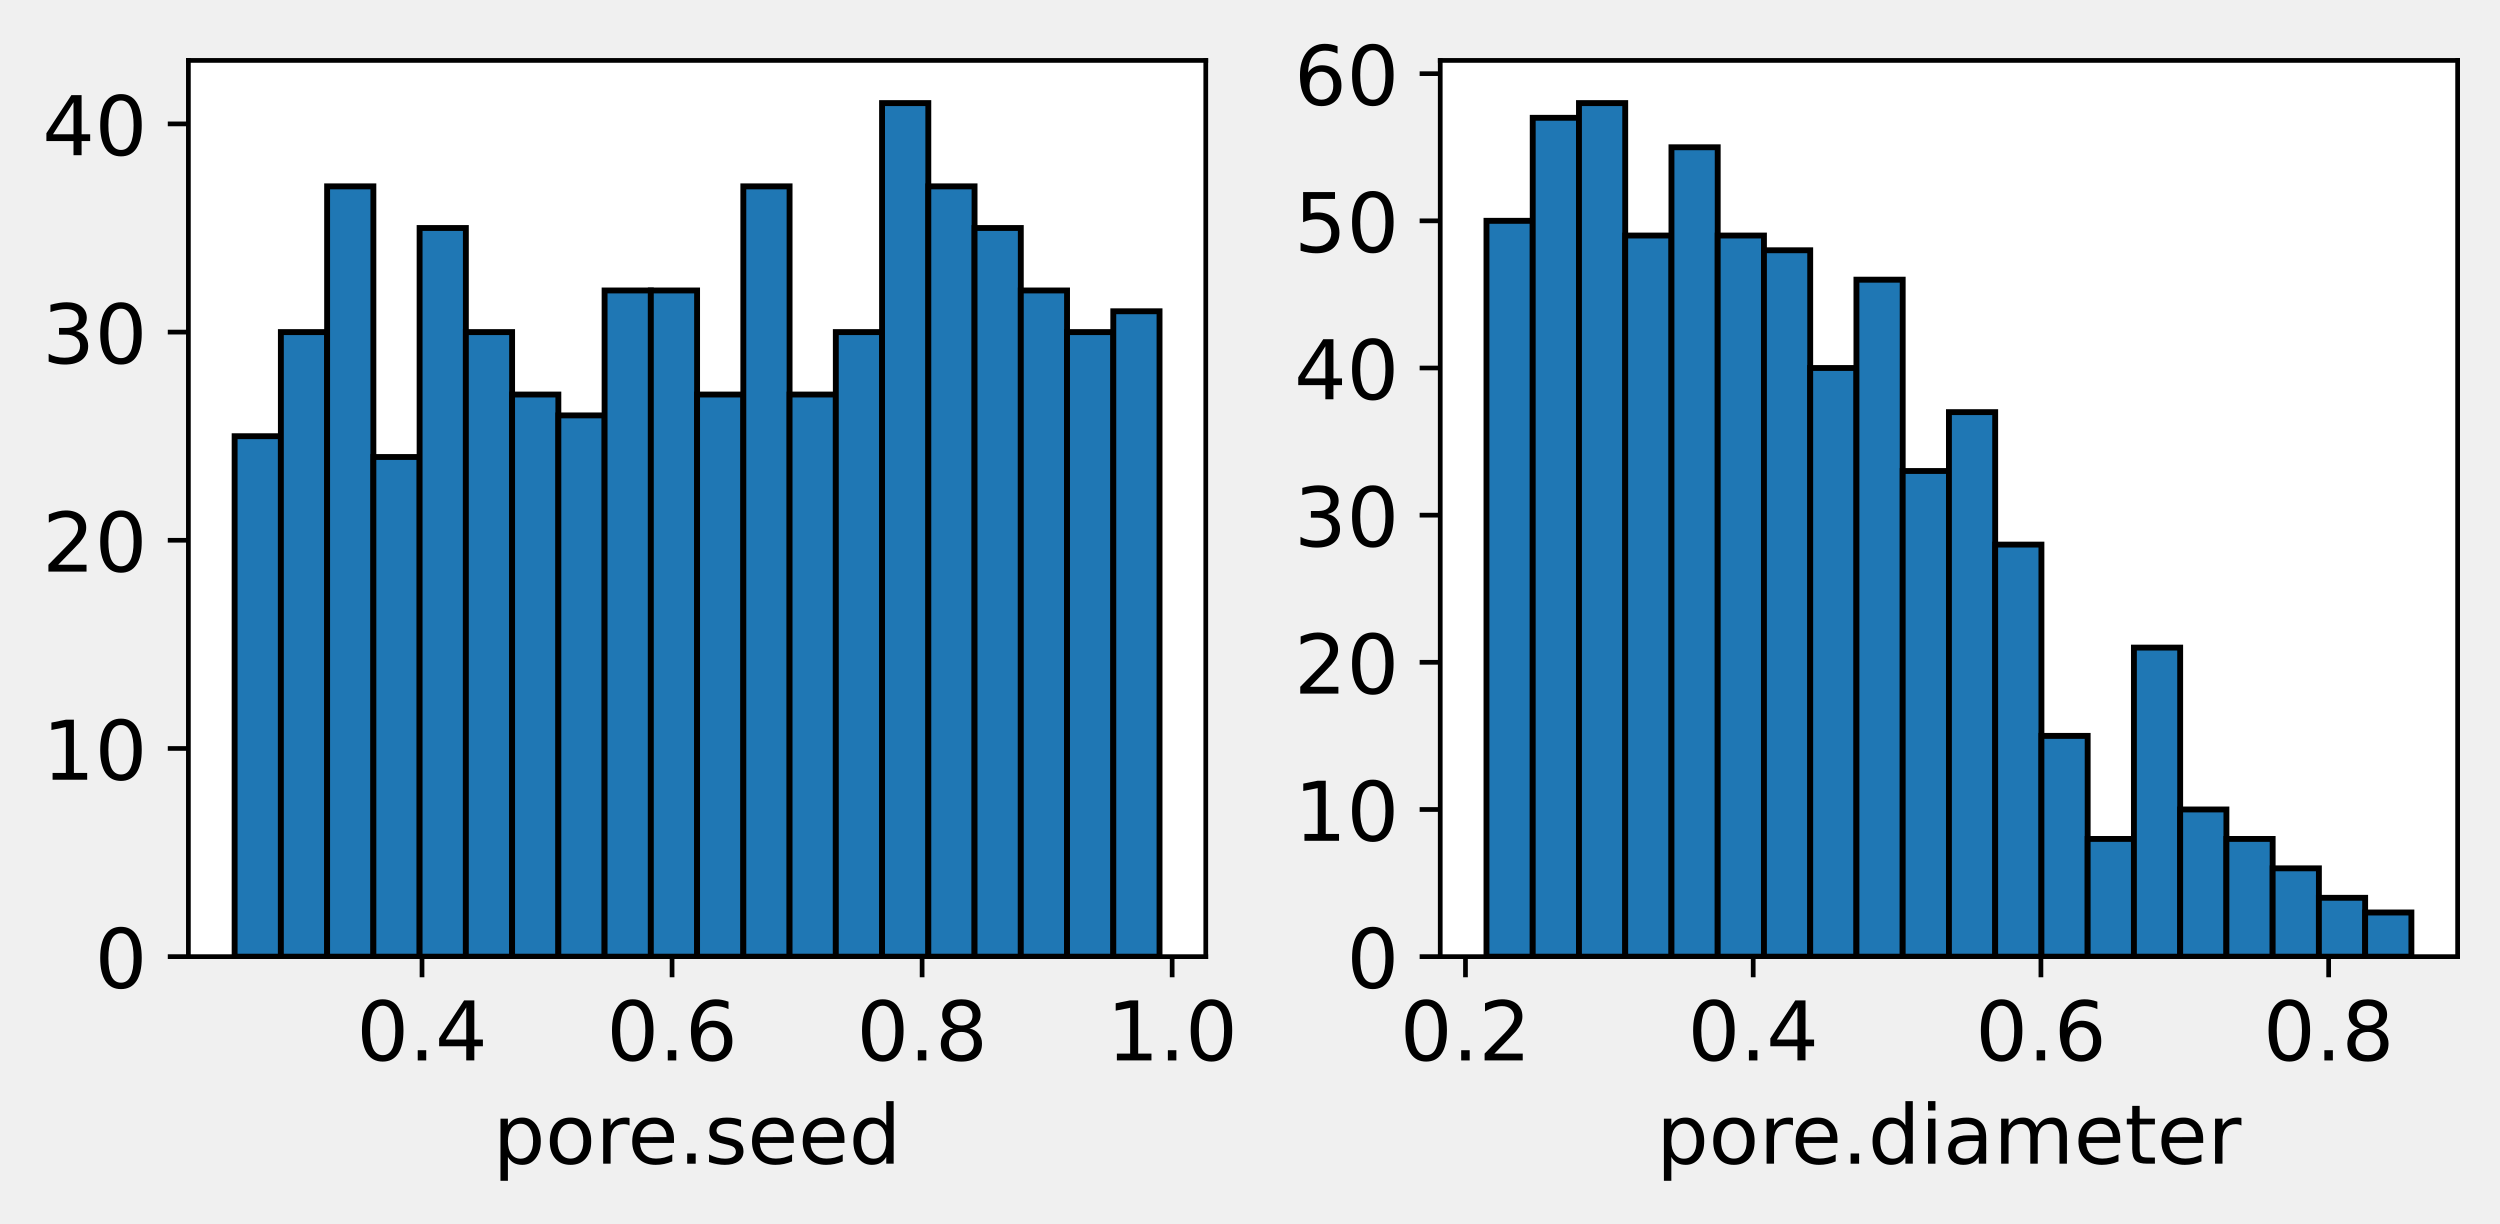
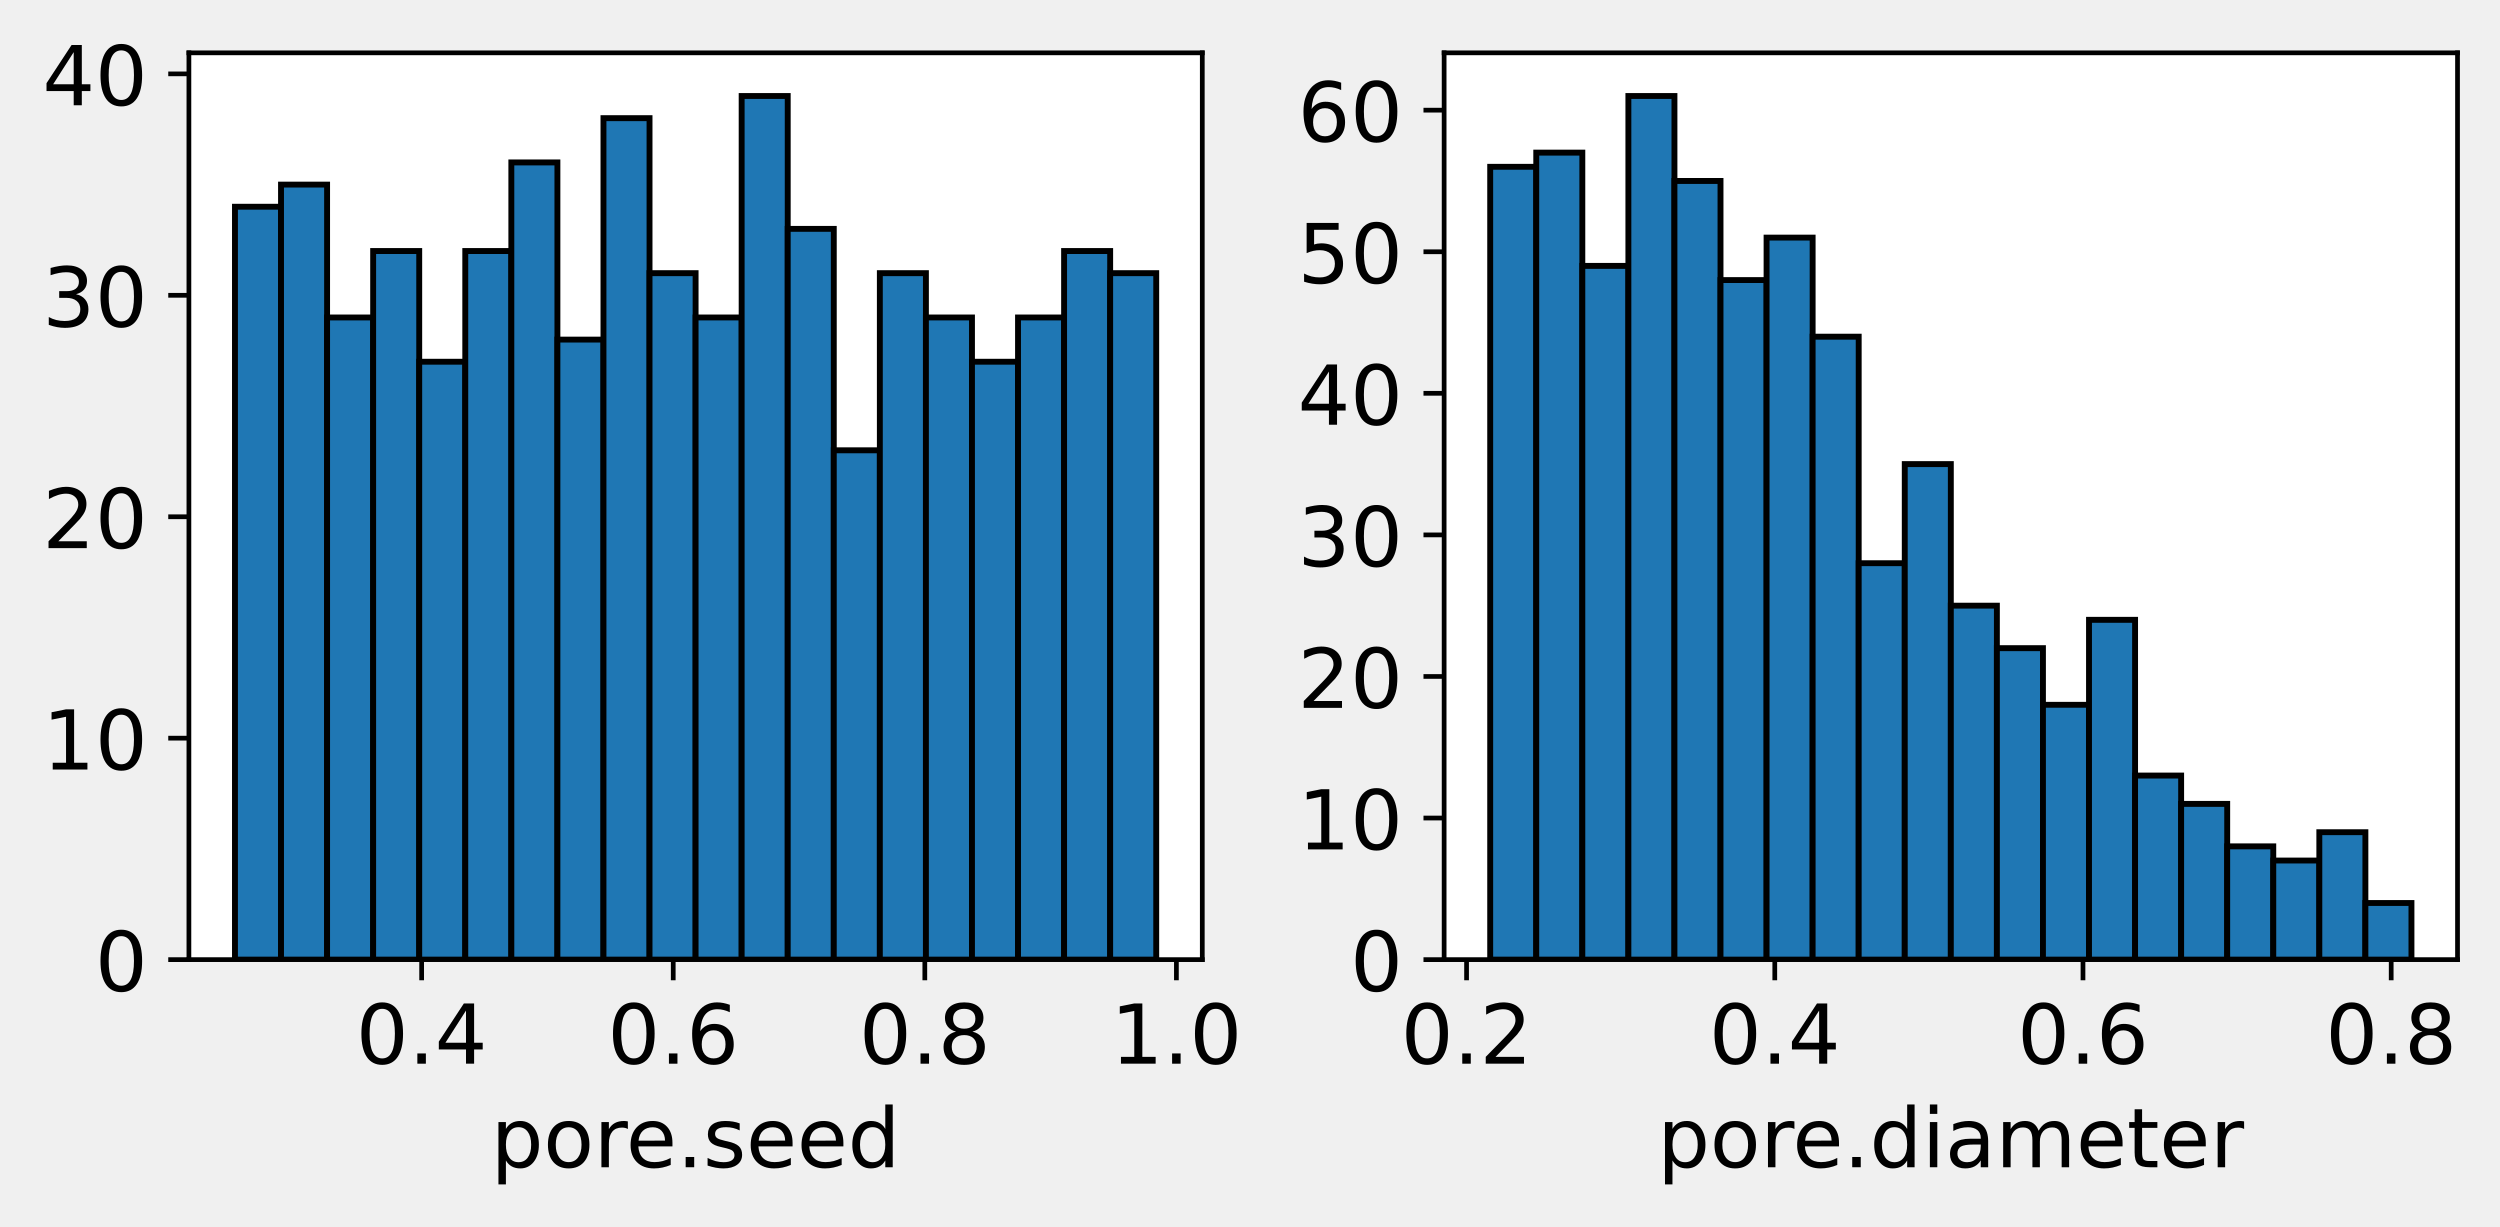
- <svg xmlns="http://www.w3.org/2000/svg" xmlns:xlink="http://www.w3.org/1999/xlink" width="424.865pt" height="207.877pt" viewBox="0 0 424.865 207.877" version="1.1">
+ <svg xmlns="http://www.w3.org/2000/svg" xmlns:xlink="http://www.w3.org/1999/xlink" width="423.7pt" height="207.936pt" viewBox="0 0 423.7 207.936" version="1.1">
  <defs>
    <style type="text/css">*{stroke-linejoin: round; stroke-linecap: butt}</style>
  </defs>
  <g id="figure_1">
    <g id="patch_1">
-       <path d="M 0 207.877  L 424.865 207.877  L 424.865 0  L 0 0  L 0 207.877  z " style="fill: none" />
+       <path d="M 0 207.936  L 423.7 207.936  L 423.7 0  L 0 0  L 0 207.936  z " style="fill: none" />
    </g>
    <g id="axes_1">
      <g id="patch_2">
-         <path d="M 32.015 162.578  L 204.917 162.578  L 204.917 10.268  L 32.015 10.268  z " style="fill: #ffffff" />
+         <path d="M 32.015 162.637  L 203.763 162.637  L 203.763 8.954  L 32.015 8.954  z " style="fill: #ffffff" />
      </g>
      <g id="patch_3">
-         <path d="M 39.874 162.578  L 47.733 162.578  L 47.733 74.129  L 39.874 74.129  z " clip-path="url(#p39e7db7e42)" style="fill: #1f77b4; stroke: #000000; stroke-linejoin: miter" />
+         <path d="M 39.822 162.637  L 47.628 162.637  L 47.628 35.037  L 39.822 35.037  z " clip-path="url(#paea915f25b)" style="fill: #1f77b4; stroke: #000000; stroke-linejoin: miter" />
      </g>
      <g id="patch_4">
-         <path d="M 47.733 162.578  L 55.593 162.578  L 55.593 56.439  L 47.733 56.439  z " clip-path="url(#p39e7db7e42)" style="fill: #1f77b4; stroke: #000000; stroke-linejoin: miter" />
+         <path d="M 47.628 162.637  L 55.435 162.637  L 55.435 31.284  L 47.628 31.284  z " clip-path="url(#paea915f25b)" style="fill: #1f77b4; stroke: #000000; stroke-linejoin: miter" />
      </g>
      <g id="patch_5">
-         <path d="M 55.593 162.578  L 63.452 162.578  L 63.452 31.673  L 55.593 31.673  z " clip-path="url(#p39e7db7e42)" style="fill: #1f77b4; stroke: #000000; stroke-linejoin: miter" />
+         <path d="M 55.435 162.637  L 63.242 162.637  L 63.242 53.801  L 55.435 53.801  z " clip-path="url(#paea915f25b)" style="fill: #1f77b4; stroke: #000000; stroke-linejoin: miter" />
      </g>
      <g id="patch_6">
-         <path d="M 63.452 162.578  L 71.311 162.578  L 71.311 77.667  L 63.452 77.667  z " clip-path="url(#p39e7db7e42)" style="fill: #1f77b4; stroke: #000000; stroke-linejoin: miter" />
+         <path d="M 63.242 162.637  L 71.049 162.637  L 71.049 42.543  L 63.242 42.543  z " clip-path="url(#paea915f25b)" style="fill: #1f77b4; stroke: #000000; stroke-linejoin: miter" />
      </g>
      <g id="patch_7">
-         <path d="M 71.311 162.578  L 79.17 162.578  L 79.17 38.749  L 71.311 38.749  z " clip-path="url(#p39e7db7e42)" style="fill: #1f77b4; stroke: #000000; stroke-linejoin: miter" />
+         <path d="M 71.049 162.637  L 78.855 162.637  L 78.855 61.307  L 71.049 61.307  z " clip-path="url(#paea915f25b)" style="fill: #1f77b4; stroke: #000000; stroke-linejoin: miter" />
      </g>
      <g id="patch_8">
-         <path d="M 79.17 162.578  L 87.029 162.578  L 87.029 56.439  L 79.17 56.439  z " clip-path="url(#p39e7db7e42)" style="fill: #1f77b4; stroke: #000000; stroke-linejoin: miter" />
+         <path d="M 78.855 162.637  L 86.662 162.637  L 86.662 42.543  L 78.855 42.543  z " clip-path="url(#paea915f25b)" style="fill: #1f77b4; stroke: #000000; stroke-linejoin: miter" />
      </g>
      <g id="patch_9">
-         <path d="M 87.029 162.578  L 94.889 162.578  L 94.889 67.053  L 87.029 67.053  z " clip-path="url(#p39e7db7e42)" style="fill: #1f77b4; stroke: #000000; stroke-linejoin: miter" />
+         <path d="M 86.662 162.637  L 94.469 162.637  L 94.469 27.531  L 86.662 27.531  z " clip-path="url(#paea915f25b)" style="fill: #1f77b4; stroke: #000000; stroke-linejoin: miter" />
      </g>
      <g id="patch_10">
-         <path d="M 94.889 162.578  L 102.748 162.578  L 102.748 70.591  L 94.889 70.591  z " clip-path="url(#p39e7db7e42)" style="fill: #1f77b4; stroke: #000000; stroke-linejoin: miter" />
+         <path d="M 94.469 162.637  L 102.276 162.637  L 102.276 57.554  L 94.469 57.554  z " clip-path="url(#paea915f25b)" style="fill: #1f77b4; stroke: #000000; stroke-linejoin: miter" />
      </g>
      <g id="patch_11">
-         <path d="M 102.748 162.578  L 110.607 162.578  L 110.607 49.363  L 102.748 49.363  z " clip-path="url(#p39e7db7e42)" style="fill: #1f77b4; stroke: #000000; stroke-linejoin: miter" />
+         <path d="M 102.276 162.637  L 110.082 162.637  L 110.082 20.025  L 102.276 20.025  z " clip-path="url(#paea915f25b)" style="fill: #1f77b4; stroke: #000000; stroke-linejoin: miter" />
      </g>
      <g id="patch_12">
-         <path d="M 110.607 162.578  L 118.466 162.578  L 118.466 49.363  L 110.607 49.363  z " clip-path="url(#p39e7db7e42)" style="fill: #1f77b4; stroke: #000000; stroke-linejoin: miter" />
+         <path d="M 110.082 162.637  L 117.889 162.637  L 117.889 46.295  L 110.082 46.295  z " clip-path="url(#paea915f25b)" style="fill: #1f77b4; stroke: #000000; stroke-linejoin: miter" />
      </g>
      <g id="patch_13">
-         <path d="M 118.466 162.578  L 126.325 162.578  L 126.325 67.053  L 118.466 67.053  z " clip-path="url(#p39e7db7e42)" style="fill: #1f77b4; stroke: #000000; stroke-linejoin: miter" />
+         <path d="M 117.889 162.637  L 125.696 162.637  L 125.696 53.801  L 117.889 53.801  z " clip-path="url(#paea915f25b)" style="fill: #1f77b4; stroke: #000000; stroke-linejoin: miter" />
      </g>
      <g id="patch_14">
-         <path d="M 126.325 162.578  L 134.185 162.578  L 134.185 31.673  L 126.325 31.673  z " clip-path="url(#p39e7db7e42)" style="fill: #1f77b4; stroke: #000000; stroke-linejoin: miter" />
+         <path d="M 125.696 162.637  L 133.503 162.637  L 133.503 16.272  L 125.696 16.272  z " clip-path="url(#paea915f25b)" style="fill: #1f77b4; stroke: #000000; stroke-linejoin: miter" />
      </g>
      <g id="patch_15">
-         <path d="M 134.185 162.578  L 142.044 162.578  L 142.044 67.053  L 134.185 67.053  z " clip-path="url(#p39e7db7e42)" style="fill: #1f77b4; stroke: #000000; stroke-linejoin: miter" />
+         <path d="M 133.503 162.637  L 141.309 162.637  L 141.309 38.79  L 133.503 38.79  z " clip-path="url(#paea915f25b)" style="fill: #1f77b4; stroke: #000000; stroke-linejoin: miter" />
      </g>
      <g id="patch_16">
-         <path d="M 142.044 162.578  L 149.903 162.578  L 149.903 56.439  L 142.044 56.439  z " clip-path="url(#p39e7db7e42)" style="fill: #1f77b4; stroke: #000000; stroke-linejoin: miter" />
+         <path d="M 141.309 162.637  L 149.116 162.637  L 149.116 76.319  L 141.309 76.319  z " clip-path="url(#paea915f25b)" style="fill: #1f77b4; stroke: #000000; stroke-linejoin: miter" />
      </g>
      <g id="patch_17">
-         <path d="M 149.903 162.578  L 157.762 162.578  L 157.762 17.521  L 149.903 17.521  z " clip-path="url(#p39e7db7e42)" style="fill: #1f77b4; stroke: #000000; stroke-linejoin: miter" />
+         <path d="M 149.116 162.637  L 156.923 162.637  L 156.923 46.295  L 149.116 46.295  z " clip-path="url(#paea915f25b)" style="fill: #1f77b4; stroke: #000000; stroke-linejoin: miter" />
      </g>
      <g id="patch_18">
-         <path d="M 157.762 162.578  L 165.621 162.578  L 165.621 31.673  L 157.762 31.673  z " clip-path="url(#p39e7db7e42)" style="fill: #1f77b4; stroke: #000000; stroke-linejoin: miter" />
+         <path d="M 156.923 162.637  L 164.73 162.637  L 164.73 53.801  L 156.923 53.801  z " clip-path="url(#paea915f25b)" style="fill: #1f77b4; stroke: #000000; stroke-linejoin: miter" />
      </g>
      <g id="patch_19">
-         <path d="M 165.621 162.578  L 173.481 162.578  L 173.481 38.749  L 165.621 38.749  z " clip-path="url(#p39e7db7e42)" style="fill: #1f77b4; stroke: #000000; stroke-linejoin: miter" />
+         <path d="M 164.73 162.637  L 172.536 162.637  L 172.536 61.307  L 164.73 61.307  z " clip-path="url(#paea915f25b)" style="fill: #1f77b4; stroke: #000000; stroke-linejoin: miter" />
      </g>
      <g id="patch_20">
-         <path d="M 173.481 162.578  L 181.34 162.578  L 181.34 49.363  L 173.481 49.363  z " clip-path="url(#p39e7db7e42)" style="fill: #1f77b4; stroke: #000000; stroke-linejoin: miter" />
+         <path d="M 172.536 162.637  L 180.343 162.637  L 180.343 53.801  L 172.536 53.801  z " clip-path="url(#paea915f25b)" style="fill: #1f77b4; stroke: #000000; stroke-linejoin: miter" />
      </g>
      <g id="patch_21">
-         <path d="M 181.34 162.578  L 189.199 162.578  L 189.199 56.439  L 181.34 56.439  z " clip-path="url(#p39e7db7e42)" style="fill: #1f77b4; stroke: #000000; stroke-linejoin: miter" />
+         <path d="M 180.343 162.637  L 188.15 162.637  L 188.15 42.543  L 180.343 42.543  z " clip-path="url(#paea915f25b)" style="fill: #1f77b4; stroke: #000000; stroke-linejoin: miter" />
      </g>
      <g id="patch_22">
-         <path d="M 189.199 162.578  L 197.058 162.578  L 197.058 52.901  L 189.199 52.901  z " clip-path="url(#p39e7db7e42)" style="fill: #1f77b4; stroke: #000000; stroke-linejoin: miter" />
+         <path d="M 188.15 162.637  L 195.957 162.637  L 195.957 46.295  L 188.15 46.295  z " clip-path="url(#paea915f25b)" style="fill: #1f77b4; stroke: #000000; stroke-linejoin: miter" />
      </g>
      <g id="matplotlib.axis_1">
        <g id="xtick_1">
          <g id="line2d_1">
            <defs>
-               <path id="m36275839a1" d="M 0 0  L 0 3.5  " style="stroke: #000000; stroke-width: 0.8" />
+               <path id="m0a6b8009d8" d="M 0 0  L 0 3.5  " style="stroke: #000000; stroke-width: 0.8" />
            </defs>
            <g>
-               <use xlink:href="#m36275839a1" x="71.72" y="162.578" style="stroke: #000000; stroke-width: 0.8" />
+               <use xlink:href="#m0a6b8009d8" x="71.461" y="162.637" style="stroke: #000000; stroke-width: 0.8" />
            </g>
          </g>
          <g id="text_1">
-             <g transform="translate(60.58792 180.2159)scale(0.14 -0.14)">
+             <g transform="translate(60.32904 180.2747)scale(0.14 -0.14)">
              <defs>
                <path id="DejaVuSans-30" d="M 2034 4250  Q 1547 4250 1301 3770  Q 1056 3291 1056 2328  Q 1056 1369 1301 889  Q 1547 409 2034 409  Q 2525 409 2770 889  Q 3016 1369 3016 2328  Q 3016 3291 2770 3770  Q 2525 4250 2034 4250  z M 2034 4750  Q 2819 4750 3233 4129  Q 3647 3509 3647 2328  Q 3647 1150 3233 529  Q 2819 -91 2034 -91  Q 1250 -91 836 529  Q 422 1150 422 2328  Q 422 3509 836 4129  Q 1250 4750 2034 4750  z " transform="scale(0.015625)" />
                <path id="DejaVuSans-2e" d="M 684 794  L 1344 794  L 1344 0  L 684 0  L 684 794  z " transform="scale(0.015625)" />
                <path id="DejaVuSans-34" d="M 2419 4116  L 825 1625  L 2419 1625  L 2419 4116  z M 2253 4666  L 3047 4666  L 3047 1625  L 3713 1625  L 3713 1100  L 3047 1100  L 3047 0  L 2419 0  L 2419 1100  L 313 1100  L 313 1709  L 2253 4666  z " transform="scale(0.015625)" />
              </defs>
              <use xlink:href="#DejaVuSans-30" />
              <use xlink:href="#DejaVuSans-2e" x="63.623" />
              <use xlink:href="#DejaVuSans-34" x="95.41" />
            </g>
          </g>
        </g>
        <g id="xtick_2">
          <g id="line2d_2">
            <g>
-               <use xlink:href="#m36275839a1" x="114.214" y="162.578" style="stroke: #000000; stroke-width: 0.8" />
+               <use xlink:href="#m0a6b8009d8" x="114.1" y="162.637" style="stroke: #000000; stroke-width: 0.8" />
            </g>
          </g>
          <g id="text_2">
-             <g transform="translate(103.0822 180.2159)scale(0.14 -0.14)">
+             <g transform="translate(102.9675 180.2747)scale(0.14 -0.14)">
              <defs>
                <path id="DejaVuSans-36" d="M 2113 2584  Q 1688 2584 1439 2293  Q 1191 2003 1191 1497  Q 1191 994 1439 701  Q 1688 409 2113 409  Q 2538 409 2786 701  Q 3034 994 3034 1497  Q 3034 2003 2786 2293  Q 2538 2584 2113 2584  z M 3366 4563  L 3366 3988  Q 3128 4100 2886 4159  Q 2644 4219 2406 4219  Q 1781 4219 1451 3797  Q 1122 3375 1075 2522  Q 1259 2794 1537 2939  Q 1816 3084 2150 3084  Q 2853 3084 3261 2657  Q 3669 2231 3669 1497  Q 3669 778 3244 343  Q 2819 -91 2113 -91  Q 1303 -91 875 529  Q 447 1150 447 2328  Q 447 3434 972 4092  Q 1497 4750 2381 4750  Q 2619 4750 2861 4703  Q 3103 4656 3366 4563  z " transform="scale(0.015625)" />
              </defs>
              <use xlink:href="#DejaVuSans-30" />
              <use xlink:href="#DejaVuSans-2e" x="63.623" />
              <use xlink:href="#DejaVuSans-36" x="95.41" />
            </g>
          </g>
        </g>
        <g id="xtick_3">
          <g id="line2d_3">
            <g>
-               <use xlink:href="#m36275839a1" x="156.709" y="162.578" style="stroke: #000000; stroke-width: 0.8" />
+               <use xlink:href="#m0a6b8009d8" x="156.738" y="162.637" style="stroke: #000000; stroke-width: 0.8" />
            </g>
          </g>
          <g id="text_3">
-             <g transform="translate(145.5764 180.2159)scale(0.14 -0.14)">
+             <g transform="translate(145.606 180.2747)scale(0.14 -0.14)">
              <defs>
                <path id="DejaVuSans-38" d="M 2034 2216  Q 1584 2216 1326 1975  Q 1069 1734 1069 1313  Q 1069 891 1326 650  Q 1584 409 2034 409  Q 2484 409 2743 651  Q 3003 894 3003 1313  Q 3003 1734 2745 1975  Q 2488 2216 2034 2216  z M 1403 2484  Q 997 2584 770 2862  Q 544 3141 544 3541  Q 544 4100 942 4425  Q 1341 4750 2034 4750  Q 2731 4750 3128 4425  Q 3525 4100 3525 3541  Q 3525 3141 3298 2862  Q 3072 2584 2669 2484  Q 3125 2378 3379 2068  Q 3634 1759 3634 1313  Q 3634 634 3220 271  Q 2806 -91 2034 -91  Q 1263 -91 848 271  Q 434 634 434 1313  Q 434 1759 690 2068  Q 947 2378 1403 2484  z M 1172 3481  Q 1172 3119 1398 2916  Q 1625 2713 2034 2713  Q 2441 2713 2670 2916  Q 2900 3119 2900 3481  Q 2900 3844 2670 4047  Q 2441 4250 2034 4250  Q 1625 4250 1398 4047  Q 1172 3844 1172 3481  z " transform="scale(0.015625)" />
              </defs>
              <use xlink:href="#DejaVuSans-30" />
              <use xlink:href="#DejaVuSans-2e" x="63.623" />
              <use xlink:href="#DejaVuSans-38" x="95.41" />
            </g>
          </g>
        </g>
        <g id="xtick_4">
          <g id="line2d_4">
            <g>
-               <use xlink:href="#m36275839a1" x="199.203" y="162.578" style="stroke: #000000; stroke-width: 0.8" />
+               <use xlink:href="#m0a6b8009d8" x="199.377" y="162.637" style="stroke: #000000; stroke-width: 0.8" />
            </g>
          </g>
          <g id="text_4">
-             <g transform="translate(188.0707 180.2159)scale(0.14 -0.14)">
+             <g transform="translate(188.2445 180.2747)scale(0.14 -0.14)">
              <defs>
                <path id="DejaVuSans-31" d="M 794 531  L 1825 531  L 1825 4091  L 703 3866  L 703 4441  L 1819 4666  L 2450 4666  L 2450 531  L 3481 531  L 3481 0  L 794 0  L 794 531  z " transform="scale(0.015625)" />
              </defs>
              <use xlink:href="#DejaVuSans-31" />
              <use xlink:href="#DejaVuSans-2e" x="63.623" />
              <use xlink:href="#DejaVuSans-30" x="95.41" />
            </g>
          </g>
        </g>
        <g id="text_5">
-           <g transform="translate(83.78225 197.7653)scale(0.14 -0.14)">
+           <g transform="translate(83.20533 197.8241)scale(0.14 -0.14)">
            <defs>
              <path id="DejaVuSans-70" d="M 1159 525  L 1159 -1331  L 581 -1331  L 581 3500  L 1159 3500  L 1159 2969  Q 1341 3281 1617 3432  Q 1894 3584 2278 3584  Q 2916 3584 3314 3078  Q 3713 2572 3713 1747  Q 3713 922 3314 415  Q 2916 -91 2278 -91  Q 1894 -91 1617 61  Q 1341 213 1159 525  z M 3116 1747  Q 3116 2381 2855 2742  Q 2594 3103 2138 3103  Q 1681 3103 1420 2742  Q 1159 2381 1159 1747  Q 1159 1113 1420 752  Q 1681 391 2138 391  Q 2594 391 2855 752  Q 3116 1113 3116 1747  z " transform="scale(0.015625)" />
              <path id="DejaVuSans-6f" d="M 1959 3097  Q 1497 3097 1228 2736  Q 959 2375 959 1747  Q 959 1119 1226 758  Q 1494 397 1959 397  Q 2419 397 2687 759  Q 2956 1122 2956 1747  Q 2956 2369 2687 2733  Q 2419 3097 1959 3097  z M 1959 3584  Q 2709 3584 3137 3096  Q 3566 2609 3566 1747  Q 3566 888 3137 398  Q 2709 -91 1959 -91  Q 1206 -91 779 398  Q 353 888 353 1747  Q 353 2609 779 3096  Q 1206 3584 1959 3584  z " transform="scale(0.015625)" />
              <path id="DejaVuSans-72" d="M 2631 2963  Q 2534 3019 2420 3045  Q 2306 3072 2169 3072  Q 1681 3072 1420 2755  Q 1159 2438 1159 1844  L 1159 0  L 581 0  L 581 3500  L 1159 3500  L 1159 2956  Q 1341 3275 1631 3429  Q 1922 3584 2338 3584  Q 2397 3584 2469 3576  Q 2541 3569 2628 3553  L 2631 2963  z " transform="scale(0.015625)" />
              <path id="DejaVuSans-65" d="M 3597 1894  L 3597 1613  L 953 1613  Q 991 1019 1311 708  Q 1631 397 2203 397  Q 2534 397 2845 478  Q 3156 559 3463 722  L 3463 178  Q 3153 47 2828 -22  Q 2503 -91 2169 -91  Q 1331 -91 842 396  Q 353 884 353 1716  Q 353 2575 817 3079  Q 1281 3584 2069 3584  Q 2775 3584 3186 3129  Q 3597 2675 3597 1894  z M 3022 2063  Q 3016 2534 2758 2815  Q 2500 3097 2075 3097  Q 1594 3097 1305 2825  Q 1016 2553 972 2059  L 3022 2063  z " transform="scale(0.015625)" />
              <path id="DejaVuSans-73" d="M 2834 3397  L 2834 2853  Q 2591 2978 2328 3040  Q 2066 3103 1784 3103  Q 1356 3103 1142 2972  Q 928 2841 928 2578  Q 928 2378 1081 2264  Q 1234 2150 1697 2047  L 1894 2003  Q 2506 1872 2764 1633  Q 3022 1394 3022 966  Q 3022 478 2636 193  Q 2250 -91 1575 -91  Q 1294 -91 989 -36  Q 684 19 347 128  L 347 722  Q 666 556 975 473  Q 1284 391 1588 391  Q 1994 391 2212 530  Q 2431 669 2431 922  Q 2431 1156 2273 1281  Q 2116 1406 1581 1522  L 1381 1569  Q 847 1681 609 1914  Q 372 2147 372 2553  Q 372 3047 722 3315  Q 1072 3584 1716 3584  Q 2034 3584 2315 3537  Q 2597 3491 2834 3397  z " transform="scale(0.015625)" />
              <path id="DejaVuSans-64" d="M 2906 2969  L 2906 4863  L 3481 4863  L 3481 0  L 2906 0  L 2906 525  Q 2725 213 2448 61  Q 2172 -91 1784 -91  Q 1150 -91 751 415  Q 353 922 353 1747  Q 353 2572 751 3078  Q 1150 3584 1784 3584  Q 2172 3584 2448 3432  Q 2725 3281 2906 2969  z M 947 1747  Q 947 1113 1208 752  Q 1469 391 1925 391  Q 2381 391 2643 752  Q 2906 1113 2906 1747  Q 2906 2381 2643 2742  Q 2381 3103 1925 3103  Q 1469 3103 1208 2742  Q 947 2381 947 1747  z " transform="scale(0.015625)" />
            </defs>
            <use xlink:href="#DejaVuSans-70" />
            <use xlink:href="#DejaVuSans-6f" x="63.477" />
            <use xlink:href="#DejaVuSans-72" x="124.658" />
            <use xlink:href="#DejaVuSans-65" x="163.521" />
            <use xlink:href="#DejaVuSans-2e" x="225.045" />
            <use xlink:href="#DejaVuSans-73" x="256.832" />
            <use xlink:href="#DejaVuSans-65" x="308.932" />
            <use xlink:href="#DejaVuSans-65" x="370.455" />
            <use xlink:href="#DejaVuSans-64" x="431.979" />
          </g>
        </g>
      </g>
      <g id="matplotlib.axis_2">
        <g id="ytick_1">
          <g id="line2d_5">
            <defs>
-               <path id="m8b5b62251b" d="M 0 0  L -3.5 0  " style="stroke: #000000; stroke-width: 0.8" />
+               <path id="mf5a3cba9e7" d="M 0 0  L -3.5 0  " style="stroke: #000000; stroke-width: 0.8" />
            </defs>
            <g>
-               <use xlink:href="#m8b5b62251b" x="32.015" y="162.578" style="stroke: #000000; stroke-width: 0.8" />
+               <use xlink:href="#mf5a3cba9e7" x="32.015" y="162.637" style="stroke: #000000; stroke-width: 0.8" />
            </g>
          </g>
          <g id="text_6">
-             <g transform="translate(16.1075 167.897)scale(0.14 -0.14)">
+             <g transform="translate(16.1075 167.9558)scale(0.14 -0.14)">
              <use xlink:href="#DejaVuSans-30" />
            </g>
          </g>
        </g>
        <g id="ytick_2">
          <g id="line2d_6">
            <g>
-               <use xlink:href="#m8b5b62251b" x="32.015" y="127.198" style="stroke: #000000; stroke-width: 0.8" />
+               <use xlink:href="#mf5a3cba9e7" x="32.015" y="125.107" style="stroke: #000000; stroke-width: 0.8" />
            </g>
          </g>
          <g id="text_7">
-             <g transform="translate(7.2 132.5172)scale(0.14 -0.14)">
+             <g transform="translate(7.2 130.4263)scale(0.14 -0.14)">
              <use xlink:href="#DejaVuSans-31" />
              <use xlink:href="#DejaVuSans-30" x="63.623" />
            </g>
          </g>
        </g>
        <g id="ytick_3">
          <g id="line2d_7">
            <g>
-               <use xlink:href="#m8b5b62251b" x="32.015" y="91.818" style="stroke: #000000; stroke-width: 0.8" />
+               <use xlink:href="#mf5a3cba9e7" x="32.015" y="87.578" style="stroke: #000000; stroke-width: 0.8" />
            </g>
          </g>
          <g id="text_8">
-             <g transform="translate(7.2 97.13737)scale(0.14 -0.14)">
+             <g transform="translate(7.2 92.89681)scale(0.14 -0.14)">
              <defs>
                <path id="DejaVuSans-32" d="M 1228 531  L 3431 531  L 3431 0  L 469 0  L 469 531  Q 828 903 1448 1529  Q 2069 2156 2228 2338  Q 2531 2678 2651 2914  Q 2772 3150 2772 3378  Q 2772 3750 2511 3984  Q 2250 4219 1831 4219  Q 1534 4219 1204 4116  Q 875 4013 500 3803  L 500 4441  Q 881 4594 1212 4672  Q 1544 4750 1819 4750  Q 2544 4750 2975 4387  Q 3406 4025 3406 3419  Q 3406 3131 3298 2873  Q 3191 2616 2906 2266  Q 2828 2175 2409 1742  Q 1991 1309 1228 531  z " transform="scale(0.015625)" />
              </defs>
              <use xlink:href="#DejaVuSans-32" />
              <use xlink:href="#DejaVuSans-30" x="63.623" />
            </g>
          </g>
        </g>
        <g id="ytick_4">
          <g id="line2d_8">
            <g>
-               <use xlink:href="#m8b5b62251b" x="32.015" y="56.439" style="stroke: #000000; stroke-width: 0.8" />
+               <use xlink:href="#mf5a3cba9e7" x="32.015" y="50.048" style="stroke: #000000; stroke-width: 0.8" />
            </g>
          </g>
          <g id="text_9">
-             <g transform="translate(7.2 61.75757)scale(0.14 -0.14)">
+             <g transform="translate(7.2 55.36731)scale(0.14 -0.14)">
              <defs>
                <path id="DejaVuSans-33" d="M 2597 2516  Q 3050 2419 3304 2112  Q 3559 1806 3559 1356  Q 3559 666 3084 287  Q 2609 -91 1734 -91  Q 1441 -91 1130 -33  Q 819 25 488 141  L 488 750  Q 750 597 1062 519  Q 1375 441 1716 441  Q 2309 441 2620 675  Q 2931 909 2931 1356  Q 2931 1769 2642 2001  Q 2353 2234 1838 2234  L 1294 2234  L 1294 2753  L 1863 2753  Q 2328 2753 2575 2939  Q 2822 3125 2822 3475  Q 2822 3834 2567 4026  Q 2313 4219 1838 4219  Q 1578 4219 1281 4162  Q 984 4106 628 3988  L 628 4550  Q 988 4650 1302 4700  Q 1616 4750 1894 4750  Q 2613 4750 3031 4423  Q 3450 4097 3450 3541  Q 3450 3153 3228 2886  Q 3006 2619 2597 2516  z " transform="scale(0.015625)" />
              </defs>
              <use xlink:href="#DejaVuSans-33" />
              <use xlink:href="#DejaVuSans-30" x="63.623" />
            </g>
          </g>
        </g>
        <g id="ytick_5">
          <g id="line2d_9">
            <g>
-               <use xlink:href="#m8b5b62251b" x="32.015" y="21.059" style="stroke: #000000; stroke-width: 0.8" />
+               <use xlink:href="#mf5a3cba9e7" x="32.015" y="12.519" style="stroke: #000000; stroke-width: 0.8" />
            </g>
          </g>
          <g id="text_10">
-             <g transform="translate(7.2 26.37777)scale(0.14 -0.14)">
+             <g transform="translate(7.2 17.83781)scale(0.14 -0.14)">
              <use xlink:href="#DejaVuSans-34" />
              <use xlink:href="#DejaVuSans-30" x="63.623" />
            </g>
          </g>
        </g>
      </g>
      <g id="patch_23">
-         <path d="M 32.015 162.578  L 32.015 10.268  " style="fill: none; stroke: #000000; stroke-width: 0.8; stroke-linejoin: miter; stroke-linecap: square" />
+         <path d="M 32.015 162.637  L 32.015 8.954  " style="fill: none; stroke: #000000; stroke-width: 0.8; stroke-linejoin: miter; stroke-linecap: square" />
      </g>
      <g id="patch_24">
-         <path d="M 204.917 162.578  L 204.917 10.268  " style="fill: none; stroke: #000000; stroke-width: 0.8; stroke-linejoin: miter; stroke-linecap: square" />
+         <path d="M 203.763 162.637  L 203.763 8.954  " style="fill: none; stroke: #000000; stroke-width: 0.8; stroke-linejoin: miter; stroke-linecap: square" />
      </g>
      <g id="patch_25">
-         <path d="M 32.015 162.578  L 204.917 162.578  " style="fill: none; stroke: #000000; stroke-width: 0.8; stroke-linejoin: miter; stroke-linecap: square" />
+         <path d="M 32.015 162.637  L 203.763 162.637  " style="fill: none; stroke: #000000; stroke-width: 0.8; stroke-linejoin: miter; stroke-linecap: square" />
      </g>
      <g id="patch_26">
-         <path d="M 32.015 10.268  L 204.917 10.268  " style="fill: none; stroke: #000000; stroke-width: 0.8; stroke-linejoin: miter; stroke-linecap: square" />
+         <path d="M 32.015 8.954  L 203.763 8.954  " style="fill: none; stroke: #000000; stroke-width: 0.8; stroke-linejoin: miter; stroke-linecap: square" />
      </g>
    </g>
    <g id="axes_2">
      <g id="patch_27">
-         <path d="M 244.763 162.578  L 417.665 162.578  L 417.665 10.268  L 244.763 10.268  z " style="fill: #ffffff" />
+         <path d="M 244.751 162.637  L 416.5 162.637  L 416.5 8.954  L 244.751 8.954  z " style="fill: #ffffff" />
      </g>
      <g id="patch_28">
-         <path d="M 252.622 162.578  L 260.481 162.578  L 260.481 37.529  L 252.622 37.529  z " clip-path="url(#pb907c73463)" style="fill: #1f77b4; stroke: #000000; stroke-linejoin: miter" />
+         <path d="M 252.558 162.637  L 260.365 162.637  L 260.365 28.269  L 252.558 28.269  z " clip-path="url(#p6081b89d0c)" style="fill: #1f77b4; stroke: #000000; stroke-linejoin: miter" />
      </g>
      <g id="patch_29">
-         <path d="M 260.481 162.578  L 268.34 162.578  L 268.34 20.022  L 260.481 20.022  z " clip-path="url(#pb907c73463)" style="fill: #1f77b4; stroke: #000000; stroke-linejoin: miter" />
+         <path d="M 260.365 162.637  L 268.172 162.637  L 268.172 25.87  L 260.365 25.87  z " clip-path="url(#p6081b89d0c)" style="fill: #1f77b4; stroke: #000000; stroke-linejoin: miter" />
      </g>
      <g id="patch_30">
-         <path d="M 268.34 162.578  L 276.199 162.578  L 276.199 17.521  L 268.34 17.521  z " clip-path="url(#pb907c73463)" style="fill: #1f77b4; stroke: #000000; stroke-linejoin: miter" />
+         <path d="M 268.172 162.637  L 275.978 162.637  L 275.978 45.065  L 268.172 45.065  z " clip-path="url(#p6081b89d0c)" style="fill: #1f77b4; stroke: #000000; stroke-linejoin: miter" />
      </g>
      <g id="patch_31">
-         <path d="M 276.199 162.578  L 284.059 162.578  L 284.059 40.03  L 276.199 40.03  z " clip-path="url(#pb907c73463)" style="fill: #1f77b4; stroke: #000000; stroke-linejoin: miter" />
+         <path d="M 275.978 162.637  L 283.785 162.637  L 283.785 16.272  L 275.978 16.272  z " clip-path="url(#p6081b89d0c)" style="fill: #1f77b4; stroke: #000000; stroke-linejoin: miter" />
      </g>
      <g id="patch_32">
-         <path d="M 284.059 162.578  L 291.918 162.578  L 291.918 25.024  L 284.059 25.024  z " clip-path="url(#pb907c73463)" style="fill: #1f77b4; stroke: #000000; stroke-linejoin: miter" />
+         <path d="M 283.785 162.637  L 291.592 162.637  L 291.592 30.668  L 283.785 30.668  z " clip-path="url(#p6081b89d0c)" style="fill: #1f77b4; stroke: #000000; stroke-linejoin: miter" />
      </g>
      <g id="patch_33">
-         <path d="M 291.918 162.578  L 299.777 162.578  L 299.777 40.03  L 291.918 40.03  z " clip-path="url(#pb907c73463)" style="fill: #1f77b4; stroke: #000000; stroke-linejoin: miter" />
+         <path d="M 291.592 162.637  L 299.399 162.637  L 299.399 47.464  L 291.592 47.464  z " clip-path="url(#p6081b89d0c)" style="fill: #1f77b4; stroke: #000000; stroke-linejoin: miter" />
      </g>
      <g id="patch_34">
-         <path d="M 299.777 162.578  L 307.636 162.578  L 307.636 42.531  L 299.777 42.531  z " clip-path="url(#pb907c73463)" style="fill: #1f77b4; stroke: #000000; stroke-linejoin: miter" />
+         <path d="M 299.399 162.637  L 307.205 162.637  L 307.205 40.266  L 299.399 40.266  z " clip-path="url(#p6081b89d0c)" style="fill: #1f77b4; stroke: #000000; stroke-linejoin: miter" />
      </g>
      <g id="patch_35">
-         <path d="M 307.636 162.578  L 315.495 162.578  L 315.495 62.539  L 307.636 62.539  z " clip-path="url(#pb907c73463)" style="fill: #1f77b4; stroke: #000000; stroke-linejoin: miter" />
+         <path d="M 307.205 162.637  L 315.012 162.637  L 315.012 57.062  L 307.205 57.062  z " clip-path="url(#p6081b89d0c)" style="fill: #1f77b4; stroke: #000000; stroke-linejoin: miter" />
      </g>
      <g id="patch_36">
-         <path d="M 315.495 162.578  L 323.355 162.578  L 323.355 47.533  L 315.495 47.533  z " clip-path="url(#pb907c73463)" style="fill: #1f77b4; stroke: #000000; stroke-linejoin: miter" />
+         <path d="M 315.012 162.637  L 322.819 162.637  L 322.819 95.453  L 315.012 95.453  z " clip-path="url(#p6081b89d0c)" style="fill: #1f77b4; stroke: #000000; stroke-linejoin: miter" />
      </g>
      <g id="patch_37">
-         <path d="M 323.355 162.578  L 331.214 162.578  L 331.214 80.046  L 323.355 80.046  z " clip-path="url(#pb907c73463)" style="fill: #1f77b4; stroke: #000000; stroke-linejoin: miter" />
+         <path d="M 322.819 162.637  L 330.626 162.637  L 330.626 78.657  L 322.819 78.657  z " clip-path="url(#p6081b89d0c)" style="fill: #1f77b4; stroke: #000000; stroke-linejoin: miter" />
      </g>
      <g id="patch_38">
-         <path d="M 331.214 162.578  L 339.073 162.578  L 339.073 70.042  L 331.214 70.042  z " clip-path="url(#pb907c73463)" style="fill: #1f77b4; stroke: #000000; stroke-linejoin: miter" />
+         <path d="M 330.626 162.637  L 338.432 162.637  L 338.432 102.651  L 330.626 102.651  z " clip-path="url(#p6081b89d0c)" style="fill: #1f77b4; stroke: #000000; stroke-linejoin: miter" />
      </g>
      <g id="patch_39">
-         <path d="M 339.073 162.578  L 346.932 162.578  L 346.932 92.55  L 339.073 92.55  z " clip-path="url(#pb907c73463)" style="fill: #1f77b4; stroke: #000000; stroke-linejoin: miter" />
+         <path d="M 338.432 162.637  L 346.239 162.637  L 346.239 109.85  L 338.432 109.85  z " clip-path="url(#p6081b89d0c)" style="fill: #1f77b4; stroke: #000000; stroke-linejoin: miter" />
      </g>
      <g id="patch_40">
-         <path d="M 346.932 162.578  L 354.791 162.578  L 354.791 125.063  L 346.932 125.063  z " clip-path="url(#pb907c73463)" style="fill: #1f77b4; stroke: #000000; stroke-linejoin: miter" />
+         <path d="M 346.239 162.637  L 354.046 162.637  L 354.046 119.447  L 346.239 119.447  z " clip-path="url(#p6081b89d0c)" style="fill: #1f77b4; stroke: #000000; stroke-linejoin: miter" />
      </g>
      <g id="patch_41">
-         <path d="M 354.791 162.578  L 362.651 162.578  L 362.651 142.57  L 354.791 142.57  z " clip-path="url(#pb907c73463)" style="fill: #1f77b4; stroke: #000000; stroke-linejoin: miter" />
+         <path d="M 354.046 162.637  L 361.853 162.637  L 361.853 105.051  L 354.046 105.051  z " clip-path="url(#p6081b89d0c)" style="fill: #1f77b4; stroke: #000000; stroke-linejoin: miter" />
      </g>
      <g id="patch_42">
-         <path d="M 362.651 162.578  L 370.51 162.578  L 370.51 110.057  L 362.651 110.057  z " clip-path="url(#pb907c73463)" style="fill: #1f77b4; stroke: #000000; stroke-linejoin: miter" />
+         <path d="M 361.853 162.637  L 369.659 162.637  L 369.659 131.444  L 361.853 131.444  z " clip-path="url(#p6081b89d0c)" style="fill: #1f77b4; stroke: #000000; stroke-linejoin: miter" />
      </g>
      <g id="patch_43">
-         <path d="M 370.51 162.578  L 378.369 162.578  L 378.369 137.568  L 370.51 137.568  z " clip-path="url(#pb907c73463)" style="fill: #1f77b4; stroke: #000000; stroke-linejoin: miter" />
+         <path d="M 369.659 162.637  L 377.466 162.637  L 377.466 136.243  L 369.659 136.243  z " clip-path="url(#p6081b89d0c)" style="fill: #1f77b4; stroke: #000000; stroke-linejoin: miter" />
      </g>
      <g id="patch_44">
-         <path d="M 378.369 162.578  L 386.228 162.578  L 386.228 142.57  L 378.369 142.57  z " clip-path="url(#pb907c73463)" style="fill: #1f77b4; stroke: #000000; stroke-linejoin: miter" />
+         <path d="M 377.466 162.637  L 385.273 162.637  L 385.273 143.441  L 377.466 143.441  z " clip-path="url(#p6081b89d0c)" style="fill: #1f77b4; stroke: #000000; stroke-linejoin: miter" />
      </g>
      <g id="patch_45">
-         <path d="M 386.228 162.578  L 394.087 162.578  L 394.087 147.572  L 386.228 147.572  z " clip-path="url(#pb907c73463)" style="fill: #1f77b4; stroke: #000000; stroke-linejoin: miter" />
+         <path d="M 385.273 162.637  L 393.08 162.637  L 393.08 145.841  L 385.273 145.841  z " clip-path="url(#p6081b89d0c)" style="fill: #1f77b4; stroke: #000000; stroke-linejoin: miter" />
      </g>
      <g id="patch_46">
-         <path d="M 394.087 162.578  L 401.947 162.578  L 401.947 152.574  L 394.087 152.574  z " clip-path="url(#pb907c73463)" style="fill: #1f77b4; stroke: #000000; stroke-linejoin: miter" />
+         <path d="M 393.08 162.637  L 400.886 162.637  L 400.886 141.042  L 393.08 141.042  z " clip-path="url(#p6081b89d0c)" style="fill: #1f77b4; stroke: #000000; stroke-linejoin: miter" />
      </g>
      <g id="patch_47">
-         <path d="M 401.947 162.578  L 409.806 162.578  L 409.806 155.075  L 401.947 155.075  z " clip-path="url(#pb907c73463)" style="fill: #1f77b4; stroke: #000000; stroke-linejoin: miter" />
+         <path d="M 400.886 162.637  L 408.693 162.637  L 408.693 153.039  L 400.886 153.039  z " clip-path="url(#p6081b89d0c)" style="fill: #1f77b4; stroke: #000000; stroke-linejoin: miter" />
      </g>
      <g id="matplotlib.axis_3">
        <g id="xtick_5">
          <g id="line2d_10">
            <g>
-               <use xlink:href="#m36275839a1" x="249.052" y="162.578" style="stroke: #000000; stroke-width: 0.8" />
+               <use xlink:href="#m0a6b8009d8" x="248.553" y="162.637" style="stroke: #000000; stroke-width: 0.8" />
            </g>
          </g>
          <g id="text_11">
-             <g transform="translate(237.9197 180.2159)scale(0.14 -0.14)">
+             <g transform="translate(237.4209 180.2747)scale(0.14 -0.14)">
              <use xlink:href="#DejaVuSans-30" />
              <use xlink:href="#DejaVuSans-2e" x="63.623" />
              <use xlink:href="#DejaVuSans-32" x="95.41" />
            </g>
          </g>
        </g>
        <g id="xtick_6">
          <g id="line2d_11">
            <g>
-               <use xlink:href="#m36275839a1" x="297.95" y="162.578" style="stroke: #000000; stroke-width: 0.8" />
+               <use xlink:href="#m0a6b8009d8" x="300.789" y="162.637" style="stroke: #000000; stroke-width: 0.8" />
            </g>
          </g>
          <g id="text_12">
-             <g transform="translate(286.8174 180.2159)scale(0.14 -0.14)">
+             <g transform="translate(289.6564 180.2747)scale(0.14 -0.14)">
              <use xlink:href="#DejaVuSans-30" />
              <use xlink:href="#DejaVuSans-2e" x="63.623" />
              <use xlink:href="#DejaVuSans-34" x="95.41" />
            </g>
          </g>
        </g>
        <g id="xtick_7">
          <g id="line2d_12">
            <g>
-               <use xlink:href="#m36275839a1" x="346.847" y="162.578" style="stroke: #000000; stroke-width: 0.8" />
+               <use xlink:href="#m0a6b8009d8" x="353.024" y="162.637" style="stroke: #000000; stroke-width: 0.8" />
            </g>
          </g>
          <g id="text_13">
-             <g transform="translate(335.7151 180.2159)scale(0.14 -0.14)">
+             <g transform="translate(341.8918 180.2747)scale(0.14 -0.14)">
              <use xlink:href="#DejaVuSans-30" />
              <use xlink:href="#DejaVuSans-2e" x="63.623" />
              <use xlink:href="#DejaVuSans-36" x="95.41" />
            </g>
          </g>
        </g>
        <g id="xtick_8">
          <g id="line2d_13">
            <g>
-               <use xlink:href="#m36275839a1" x="395.745" y="162.578" style="stroke: #000000; stroke-width: 0.8" />
+               <use xlink:href="#m0a6b8009d8" x="405.259" y="162.637" style="stroke: #000000; stroke-width: 0.8" />
            </g>
          </g>
          <g id="text_14">
-             <g transform="translate(384.6128 180.2159)scale(0.14 -0.14)">
+             <g transform="translate(394.1272 180.2747)scale(0.14 -0.14)">
              <use xlink:href="#DejaVuSans-30" />
              <use xlink:href="#DejaVuSans-2e" x="63.623" />
              <use xlink:href="#DejaVuSans-38" x="95.41" />
            </g>
          </g>
        </g>
        <g id="text_15">
-           <g transform="translate(281.5018 197.7653)scale(0.14 -0.14)">
+           <g transform="translate(280.9137 197.8241)scale(0.14 -0.14)">
            <defs>
              <path id="DejaVuSans-69" d="M 603 3500  L 1178 3500  L 1178 0  L 603 0  L 603 3500  z M 603 4863  L 1178 4863  L 1178 4134  L 603 4134  L 603 4863  z " transform="scale(0.015625)" />
              <path id="DejaVuSans-61" d="M 2194 1759  Q 1497 1759 1228 1600  Q 959 1441 959 1056  Q 959 750 1161 570  Q 1363 391 1709 391  Q 2188 391 2477 730  Q 2766 1069 2766 1631  L 2766 1759  L 2194 1759  z M 3341 1997  L 3341 0  L 2766 0  L 2766 531  Q 2569 213 2275 61  Q 1981 -91 1556 -91  Q 1019 -91 701 211  Q 384 513 384 1019  Q 384 1609 779 1909  Q 1175 2209 1959 2209  L 2766 2209  L 2766 2266  Q 2766 2663 2505 2880  Q 2244 3097 1772 3097  Q 1472 3097 1187 3025  Q 903 2953 641 2809  L 641 3341  Q 956 3463 1253 3523  Q 1550 3584 1831 3584  Q 2591 3584 2966 3190  Q 3341 2797 3341 1997  z " transform="scale(0.015625)" />
              <path id="DejaVuSans-6d" d="M 3328 2828  Q 3544 3216 3844 3400  Q 4144 3584 4550 3584  Q 5097 3584 5394 3201  Q 5691 2819 5691 2113  L 5691 0  L 5113 0  L 5113 2094  Q 5113 2597 4934 2840  Q 4756 3084 4391 3084  Q 3944 3084 3684 2787  Q 3425 2491 3425 1978  L 3425 0  L 2847 0  L 2847 2094  Q 2847 2600 2669 2842  Q 2491 3084 2119 3084  Q 1678 3084 1418 2786  Q 1159 2488 1159 1978  L 1159 0  L 581 0  L 581 3500  L 1159 3500  L 1159 2956  Q 1356 3278 1631 3431  Q 1906 3584 2284 3584  Q 2666 3584 2933 3390  Q 3200 3197 3328 2828  z " transform="scale(0.015625)" />
              <path id="DejaVuSans-74" d="M 1172 4494  L 1172 3500  L 2356 3500  L 2356 3053  L 1172 3053  L 1172 1153  Q 1172 725 1289 603  Q 1406 481 1766 481  L 2356 481  L 2356 0  L 1766 0  Q 1100 0 847 248  Q 594 497 594 1153  L 594 3053  L 172 3053  L 172 3500  L 594 3500  L 594 4494  L 1172 4494  z " transform="scale(0.015625)" />
            </defs>
            <use xlink:href="#DejaVuSans-70" />
            <use xlink:href="#DejaVuSans-6f" x="63.477" />
            <use xlink:href="#DejaVuSans-72" x="124.658" />
            <use xlink:href="#DejaVuSans-65" x="163.521" />
            <use xlink:href="#DejaVuSans-2e" x="225.045" />
            <use xlink:href="#DejaVuSans-64" x="256.832" />
            <use xlink:href="#DejaVuSans-69" x="320.309" />
            <use xlink:href="#DejaVuSans-61" x="348.092" />
            <use xlink:href="#DejaVuSans-6d" x="409.371" />
            <use xlink:href="#DejaVuSans-65" x="506.783" />
            <use xlink:href="#DejaVuSans-74" x="568.307" />
            <use xlink:href="#DejaVuSans-65" x="607.516" />
            <use xlink:href="#DejaVuSans-72" x="669.039" />
          </g>
        </g>
      </g>
      <g id="matplotlib.axis_4">
        <g id="ytick_6">
          <g id="line2d_14">
            <g>
-               <use xlink:href="#m8b5b62251b" x="244.763" y="162.578" style="stroke: #000000; stroke-width: 0.8" />
+               <use xlink:href="#mf5a3cba9e7" x="244.751" y="162.637" style="stroke: #000000; stroke-width: 0.8" />
            </g>
          </g>
          <g id="text_16">
-             <g transform="translate(228.8552 167.897)scale(0.14 -0.14)">
+             <g transform="translate(228.844 167.9558)scale(0.14 -0.14)">
              <use xlink:href="#DejaVuSans-30" />
            </g>
          </g>
        </g>
        <g id="ytick_7">
          <g id="line2d_15">
            <g>
-               <use xlink:href="#m8b5b62251b" x="244.763" y="137.568" style="stroke: #000000; stroke-width: 0.8" />
+               <use xlink:href="#mf5a3cba9e7" x="244.751" y="138.643" style="stroke: #000000; stroke-width: 0.8" />
            </g>
          </g>
          <g id="text_17">
-             <g transform="translate(219.9477 142.8871)scale(0.14 -0.14)">
+             <g transform="translate(219.9365 143.9615)scale(0.14 -0.14)">
              <use xlink:href="#DejaVuSans-31" />
              <use xlink:href="#DejaVuSans-30" x="63.623" />
            </g>
          </g>
        </g>
        <g id="ytick_8">
          <g id="line2d_16">
            <g>
-               <use xlink:href="#m8b5b62251b" x="244.763" y="112.558" style="stroke: #000000; stroke-width: 0.8" />
+               <use xlink:href="#mf5a3cba9e7" x="244.751" y="114.648" style="stroke: #000000; stroke-width: 0.8" />
            </g>
          </g>
          <g id="text_18">
-             <g transform="translate(219.9477 117.8773)scale(0.14 -0.14)">
+             <g transform="translate(219.9365 119.9673)scale(0.14 -0.14)">
              <use xlink:href="#DejaVuSans-32" />
              <use xlink:href="#DejaVuSans-30" x="63.623" />
            </g>
          </g>
        </g>
        <g id="ytick_9">
          <g id="line2d_17">
            <g>
-               <use xlink:href="#m8b5b62251b" x="244.763" y="87.548" style="stroke: #000000; stroke-width: 0.8" />
+               <use xlink:href="#mf5a3cba9e7" x="244.751" y="90.654" style="stroke: #000000; stroke-width: 0.8" />
            </g>
          </g>
          <g id="text_19">
-             <g transform="translate(219.9477 92.86739)scale(0.14 -0.14)">
+             <g transform="translate(219.9365 95.973)scale(0.14 -0.14)">
              <use xlink:href="#DejaVuSans-33" />
              <use xlink:href="#DejaVuSans-30" x="63.623" />
            </g>
          </g>
        </g>
        <g id="ytick_10">
          <g id="line2d_18">
            <g>
-               <use xlink:href="#m8b5b62251b" x="244.763" y="62.539" style="stroke: #000000; stroke-width: 0.8" />
+               <use xlink:href="#mf5a3cba9e7" x="244.751" y="66.66" style="stroke: #000000; stroke-width: 0.8" />
            </g>
          </g>
          <g id="text_20">
-             <g transform="translate(219.9477 67.85753)scale(0.14 -0.14)">
+             <g transform="translate(219.9365 71.97873)scale(0.14 -0.14)">
              <use xlink:href="#DejaVuSans-34" />
              <use xlink:href="#DejaVuSans-30" x="63.623" />
            </g>
          </g>
        </g>
        <g id="ytick_11">
          <g id="line2d_19">
            <g>
-               <use xlink:href="#m8b5b62251b" x="244.763" y="37.529" style="stroke: #000000; stroke-width: 0.8" />
+               <use xlink:href="#mf5a3cba9e7" x="244.751" y="42.666" style="stroke: #000000; stroke-width: 0.8" />
            </g>
          </g>
          <g id="text_21">
-             <g transform="translate(219.9477 42.84767)scale(0.14 -0.14)">
+             <g transform="translate(219.9365 47.98446)scale(0.14 -0.14)">
              <defs>
                <path id="DejaVuSans-35" d="M 691 4666  L 3169 4666  L 3169 4134  L 1269 4134  L 1269 2991  Q 1406 3038 1543 3061  Q 1681 3084 1819 3084  Q 2600 3084 3056 2656  Q 3513 2228 3513 1497  Q 3513 744 3044 326  Q 2575 -91 1722 -91  Q 1428 -91 1123 -41  Q 819 9 494 109  L 494 744  Q 775 591 1075 516  Q 1375 441 1709 441  Q 2250 441 2565 725  Q 2881 1009 2881 1497  Q 2881 1984 2565 2268  Q 2250 2553 1709 2553  Q 1456 2553 1204 2497  Q 953 2441 691 2322  L 691 4666  z " transform="scale(0.015625)" />
              </defs>
              <use xlink:href="#DejaVuSans-35" />
              <use xlink:href="#DejaVuSans-30" x="63.623" />
            </g>
          </g>
        </g>
        <g id="ytick_12">
          <g id="line2d_20">
            <g>
-               <use xlink:href="#m8b5b62251b" x="244.763" y="12.519" style="stroke: #000000; stroke-width: 0.8" />
+               <use xlink:href="#mf5a3cba9e7" x="244.751" y="18.671" style="stroke: #000000; stroke-width: 0.8" />
            </g>
          </g>
          <g id="text_22">
-             <g transform="translate(219.9477 17.83781)scale(0.14 -0.14)">
+             <g transform="translate(219.9365 23.99019)scale(0.14 -0.14)">
              <use xlink:href="#DejaVuSans-36" />
              <use xlink:href="#DejaVuSans-30" x="63.623" />
            </g>
          </g>
        </g>
      </g>
      <g id="patch_48">
-         <path d="M 244.763 162.578  L 244.763 10.268  " style="fill: none; stroke: #000000; stroke-width: 0.8; stroke-linejoin: miter; stroke-linecap: square" />
+         <path d="M 244.751 162.637  L 244.751 8.954  " style="fill: none; stroke: #000000; stroke-width: 0.8; stroke-linejoin: miter; stroke-linecap: square" />
      </g>
      <g id="patch_49">
-         <path d="M 417.665 162.578  L 417.665 10.268  " style="fill: none; stroke: #000000; stroke-width: 0.8; stroke-linejoin: miter; stroke-linecap: square" />
+         <path d="M 416.5 162.637  L 416.5 8.954  " style="fill: none; stroke: #000000; stroke-width: 0.8; stroke-linejoin: miter; stroke-linecap: square" />
      </g>
      <g id="patch_50">
-         <path d="M 244.763 162.578  L 417.665 162.578  " style="fill: none; stroke: #000000; stroke-width: 0.8; stroke-linejoin: miter; stroke-linecap: square" />
+         <path d="M 244.751 162.637  L 416.5 162.637  " style="fill: none; stroke: #000000; stroke-width: 0.8; stroke-linejoin: miter; stroke-linecap: square" />
      </g>
      <g id="patch_51">
-         <path d="M 244.763 10.268  L 417.665 10.268  " style="fill: none; stroke: #000000; stroke-width: 0.8; stroke-linejoin: miter; stroke-linecap: square" />
+         <path d="M 244.751 8.954  L 416.5 8.954  " style="fill: none; stroke: #000000; stroke-width: 0.8; stroke-linejoin: miter; stroke-linecap: square" />
      </g>
    </g>
  </g>
  <defs>
-     <clipPath id="p39e7db7e42">
-       <rect x="32.015" y="10.268" width="172.902" height="152.31" />
+     <clipPath id="paea915f25b">
+       <rect x="32.015" y="8.954" width="171.748" height="153.683" />
    </clipPath>
-     <clipPath id="pb907c73463">
-       <rect x="244.763" y="10.268" width="172.902" height="152.31" />
+     <clipPath id="p6081b89d0c">
+       <rect x="244.751" y="8.954" width="171.748" height="153.683" />
    </clipPath>
  </defs>
</svg>
